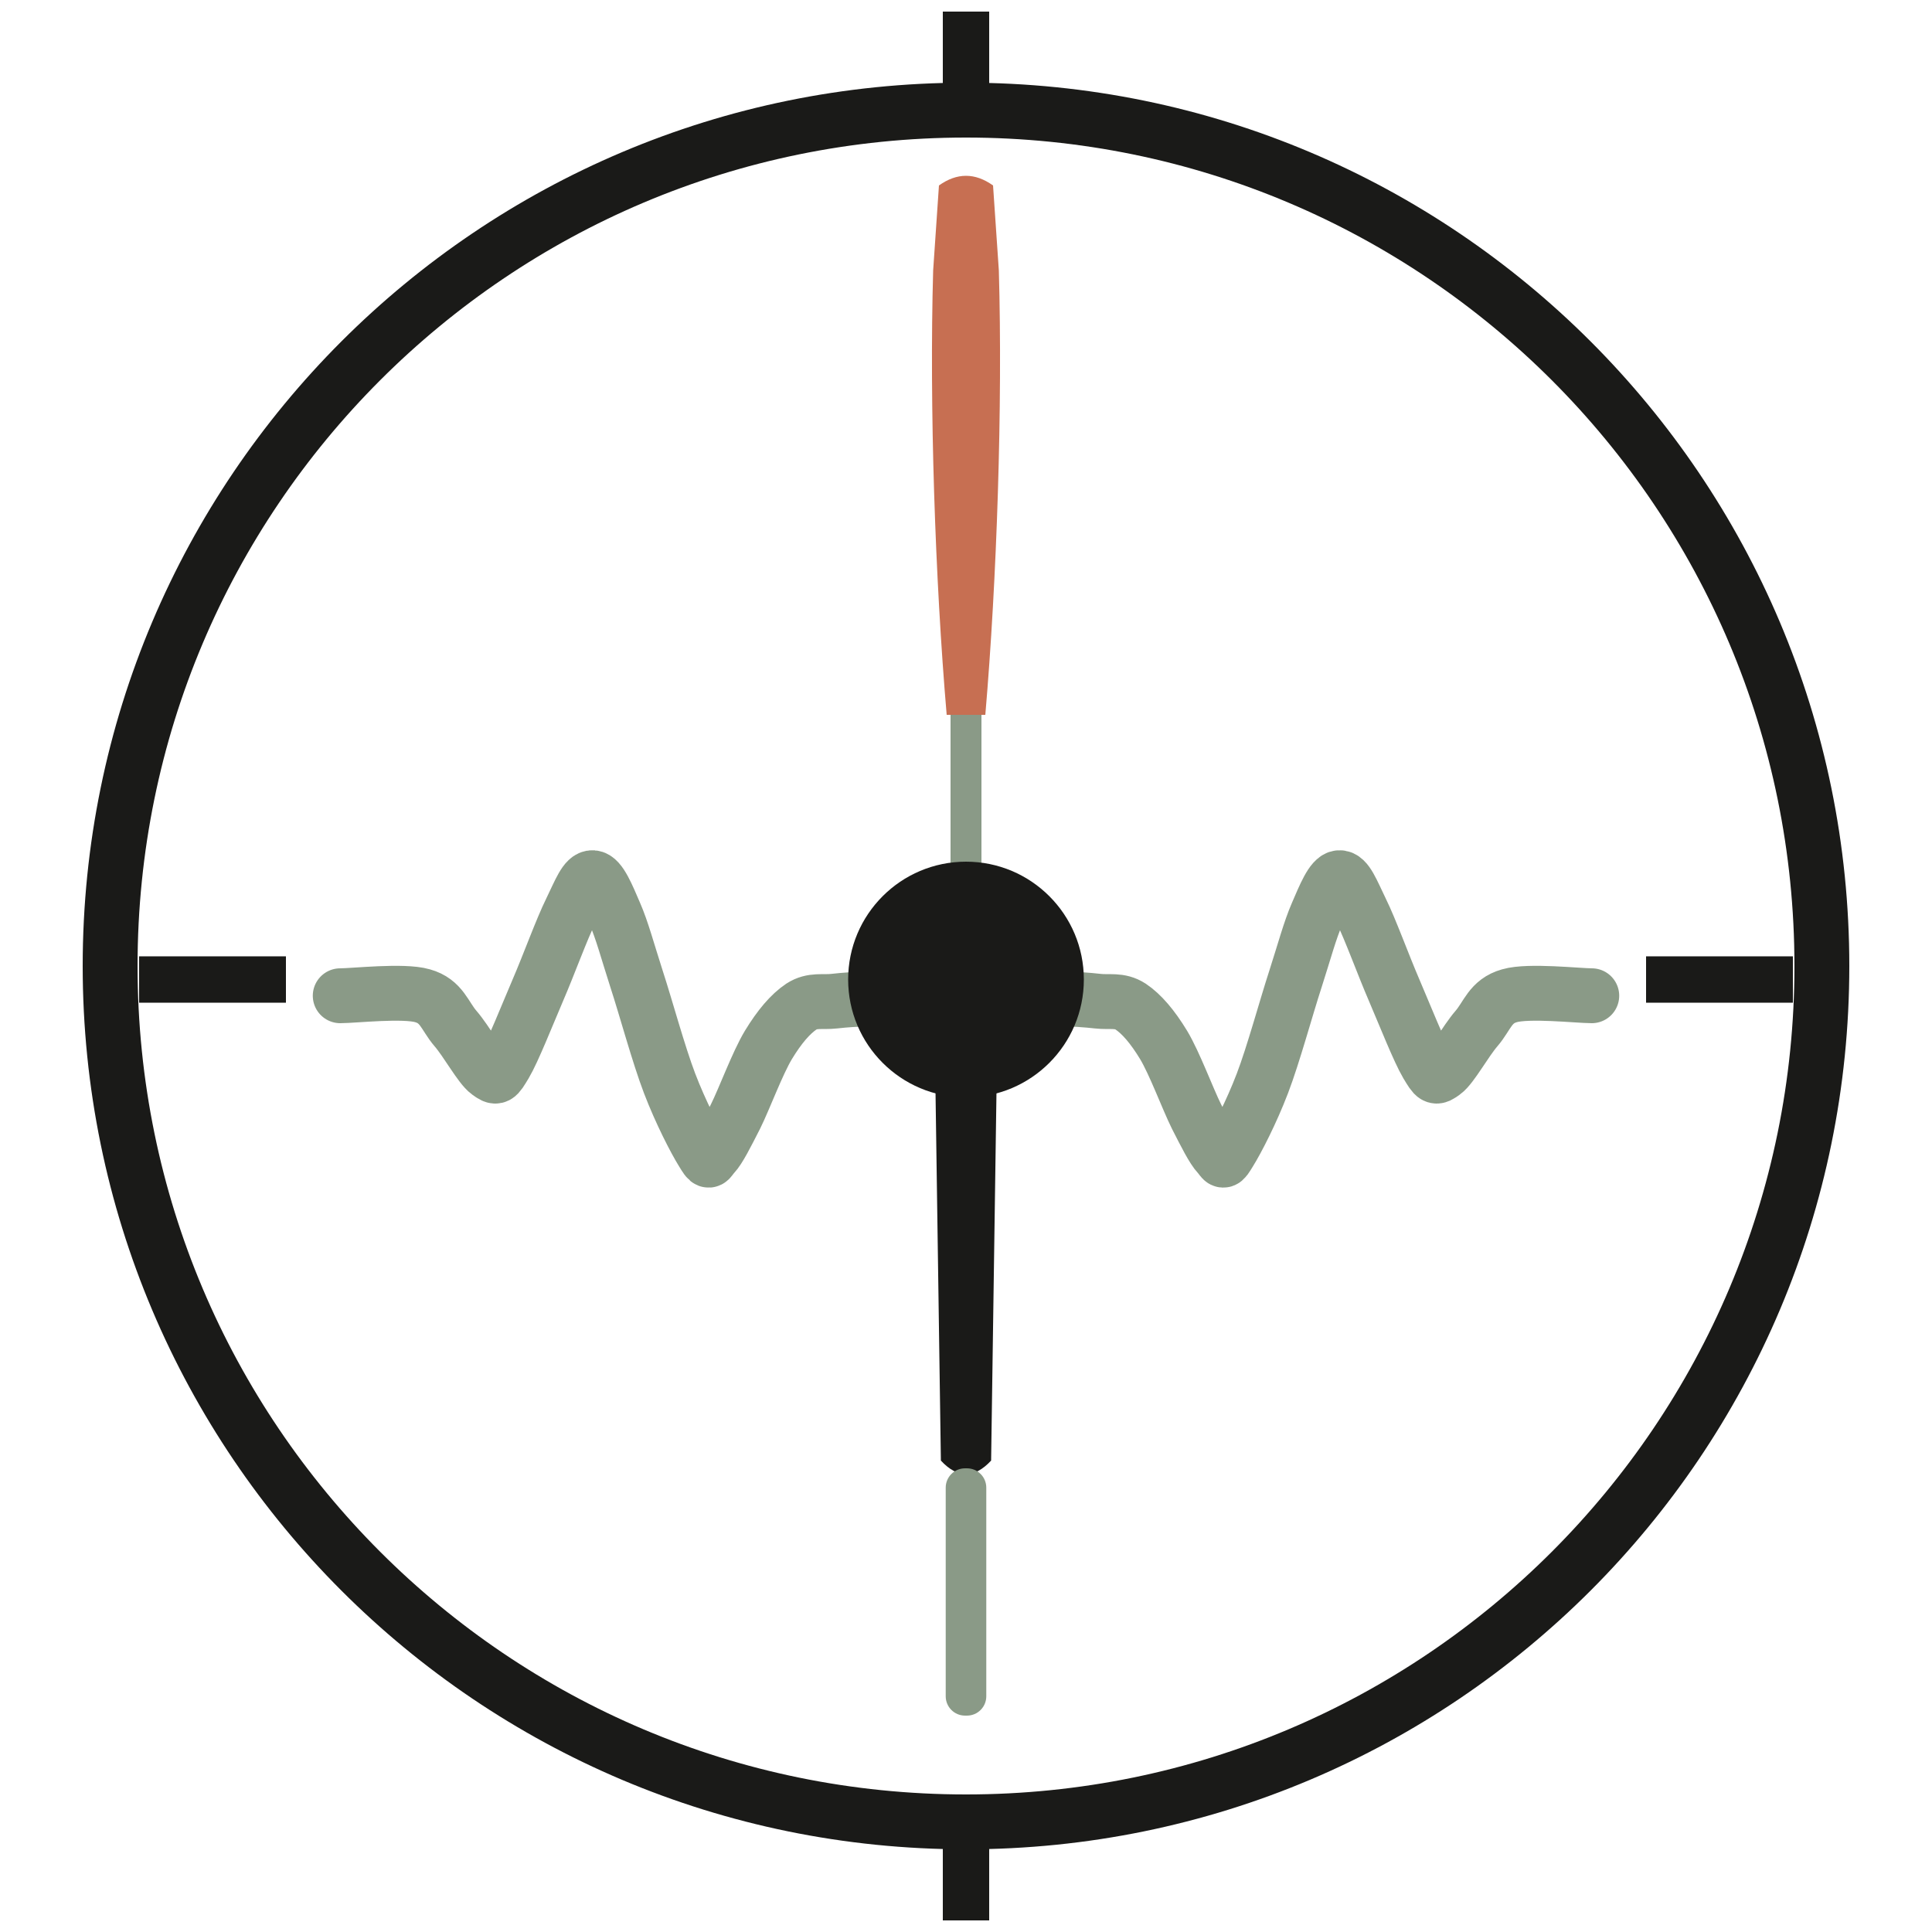
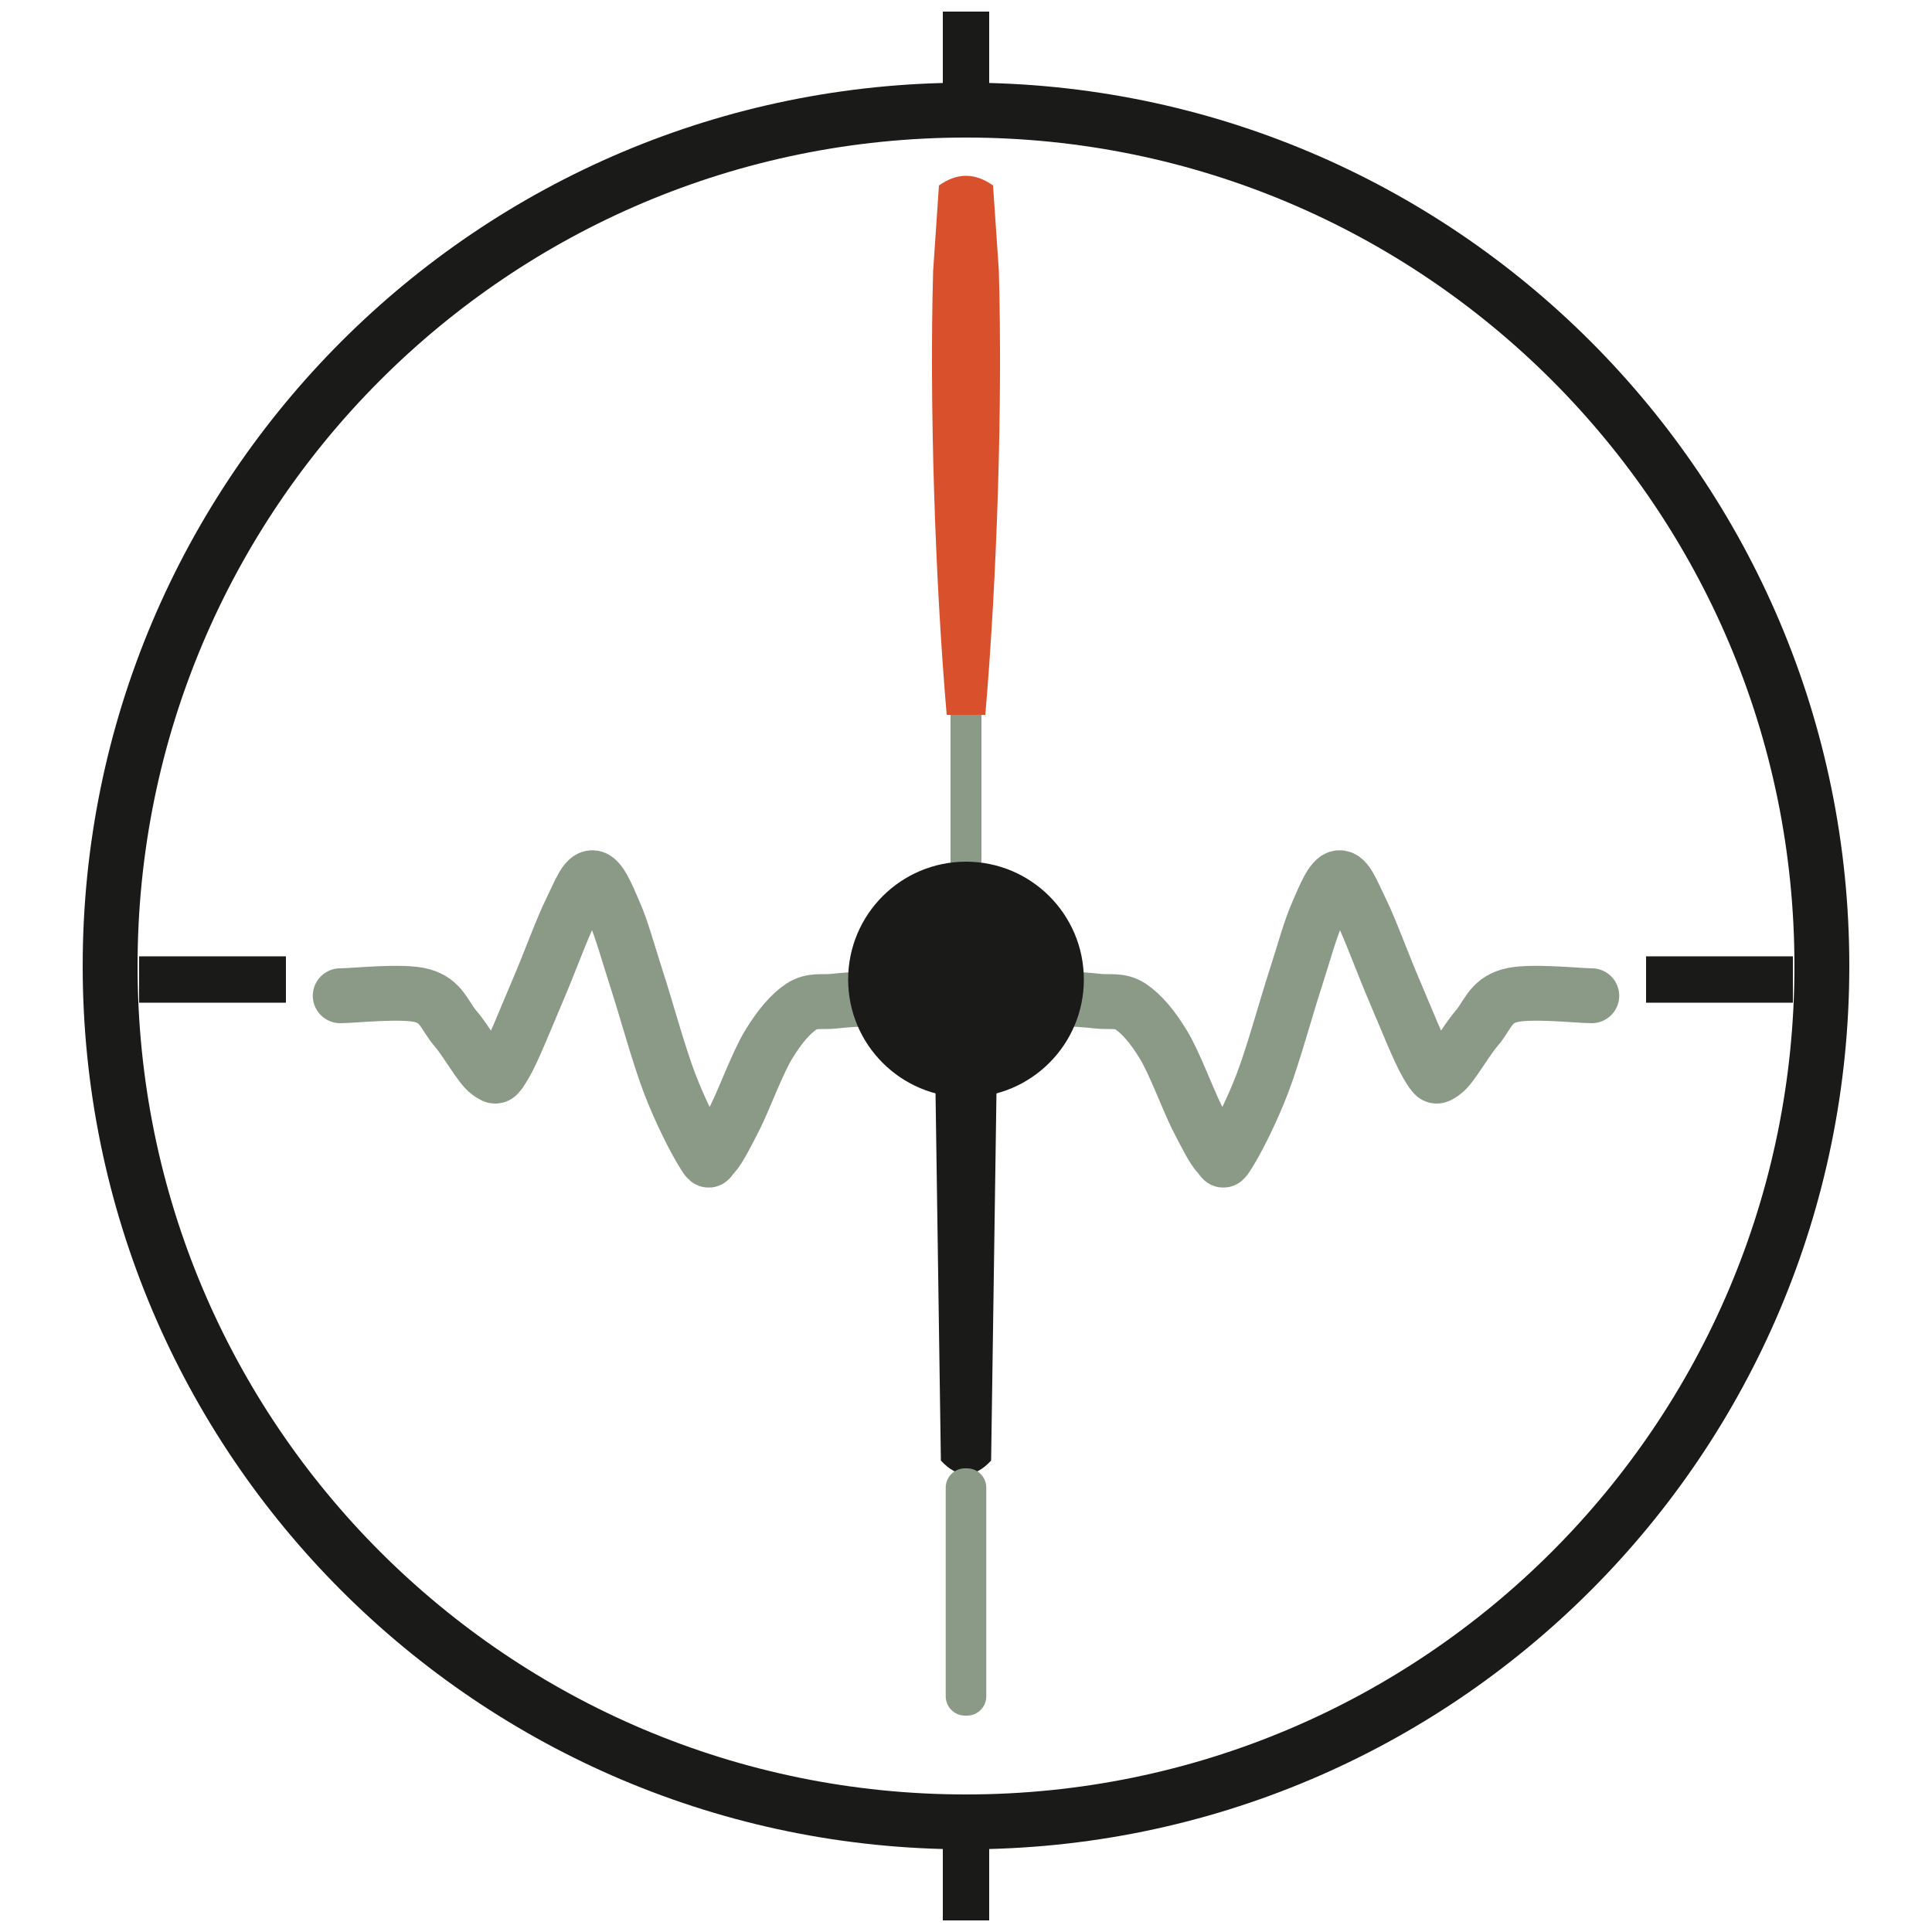
<svg xmlns="http://www.w3.org/2000/svg" viewBox="0 0 100 100">
  <circle cx="50" cy="50" r="44.3" fill="none" stroke="#1A1A18" stroke-width="2.84" />
  <g fill="#1A1A18">
    <rect x="48.8" y="0.6" width="2.4" height="4.6" />
    <rect x="48.8" y="94.8" width="2.4" height="4.6" />
    <rect x="7.2" y="49.5" width="7.6" height="2.4" />
    <rect x="85.2" y="49.5" width="7.6" height="2.4" />
  </g>
  <g fill="none" stroke="#8A9A87" stroke-width="2.84" stroke-linecap="round" stroke-linejoin="round">
    <path d="M17.61 51.14C18.32 51.14 20.88 50.85 21.87 51.14C22.87 51.42 23.01 52.18 23.58 52.84C24.15 53.5 24.86 54.81 25.28 55.11C25.71 55.42 25.71 55.4 26.14 54.69C26.56 53.98 27.27 52.18 27.84 50.85C28.41 49.53 29.07 47.7 29.55 46.73C30.02 45.76 30.3 45 30.68 45.03C31.06 45.05 31.44 46 31.82 46.88C32.2 47.75 32.48 48.82 32.95 50.28C33.43 51.75 34.09 54.19 34.66 55.68C35.23 57.17 35.98 58.62 36.36 59.23C36.74 59.85 36.65 59.68 36.93 59.38C37.22 59.07 37.59 58.33 38.07 57.39C38.54 56.44 39.2 54.64 39.77 53.69C40.34 52.75 40.91 52.08 41.48 51.7C42.05 51.33 42.57 51.49 43.18 51.42C43.8 51.35 44.22 51.33 45.17 51.28C46.12 51.23 48.25 51.16 48.86 51.14" transform="translate(0 0.4)" />
    <path d="M17.61 51.14C18.32 51.14 20.88 50.85 21.87 51.14C22.87 51.42 23.01 52.18 23.58 52.84C24.15 53.5 24.86 54.81 25.28 55.11C25.71 55.42 25.71 55.4 26.14 54.69C26.56 53.98 27.27 52.18 27.84 50.85C28.41 49.53 29.07 47.7 29.55 46.73C30.02 45.76 30.3 45 30.68 45.03C31.06 45.05 31.44 46 31.82 46.88C32.2 47.75 32.48 48.82 32.95 50.28C33.43 51.75 34.09 54.19 34.66 55.68C35.23 57.17 35.98 58.62 36.36 59.23C36.74 59.85 36.65 59.68 36.93 59.38C37.22 59.07 37.59 58.33 38.07 57.39C38.54 56.44 39.2 54.64 39.77 53.69C40.34 52.75 40.91 52.08 41.48 51.7C42.05 51.33 42.57 51.49 43.18 51.42C43.8 51.35 44.22 51.33 45.17 51.28C46.12 51.23 48.25 51.16 48.86 51.14" transform="translate(100 0.4) scale(-1 1)" />
  </g>
  <rect x="49.2" y="36" width="1.6" height="9" fill="#8A9A87" />
-   <path d="M48.6 9.6Q50 8.6 51.4 9.6L51.7 14C51.9 21 51.6 30 51 37H49C48.4 30 48.1 21 48.3 14Z" fill="#C76F52" />
+   <path d="M48.6 9.6Q50 8.6 51.4 9.6L51.7 14C51.9 21 51.6 30 51 37H49C48.4 30 48.1 21 48.3 14Z" fill="#D9512C" />
  <path d="M48.4 55H51.6L51.3 75.6Q50 77 48.7 75.6Z" fill="#1A1A18" />
  <rect x="48.95" y="76" width="2.1" height="12.8" rx="1" fill="#8A9A87" />
  <circle cx="50" cy="50.7" r="6.1" fill="#1A1A18" />
</svg>
